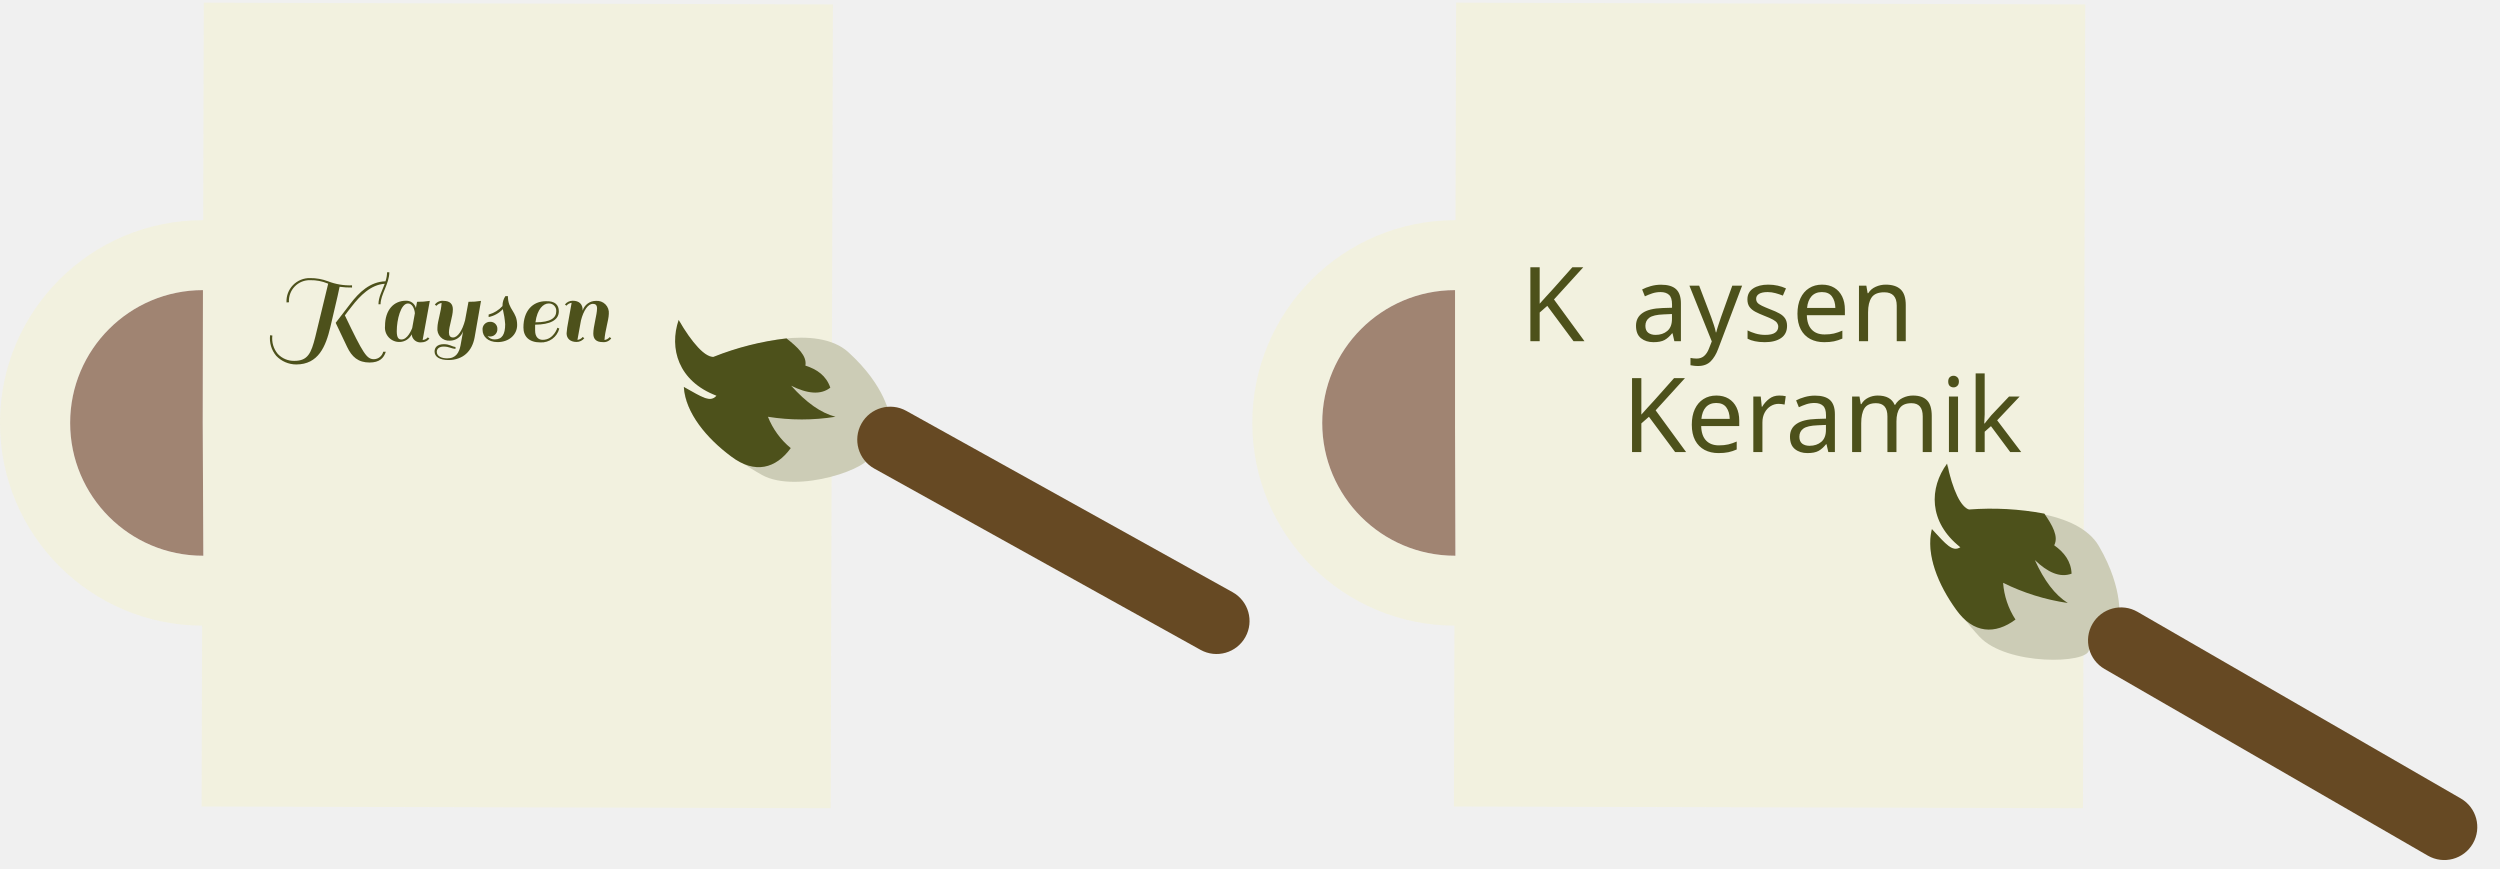
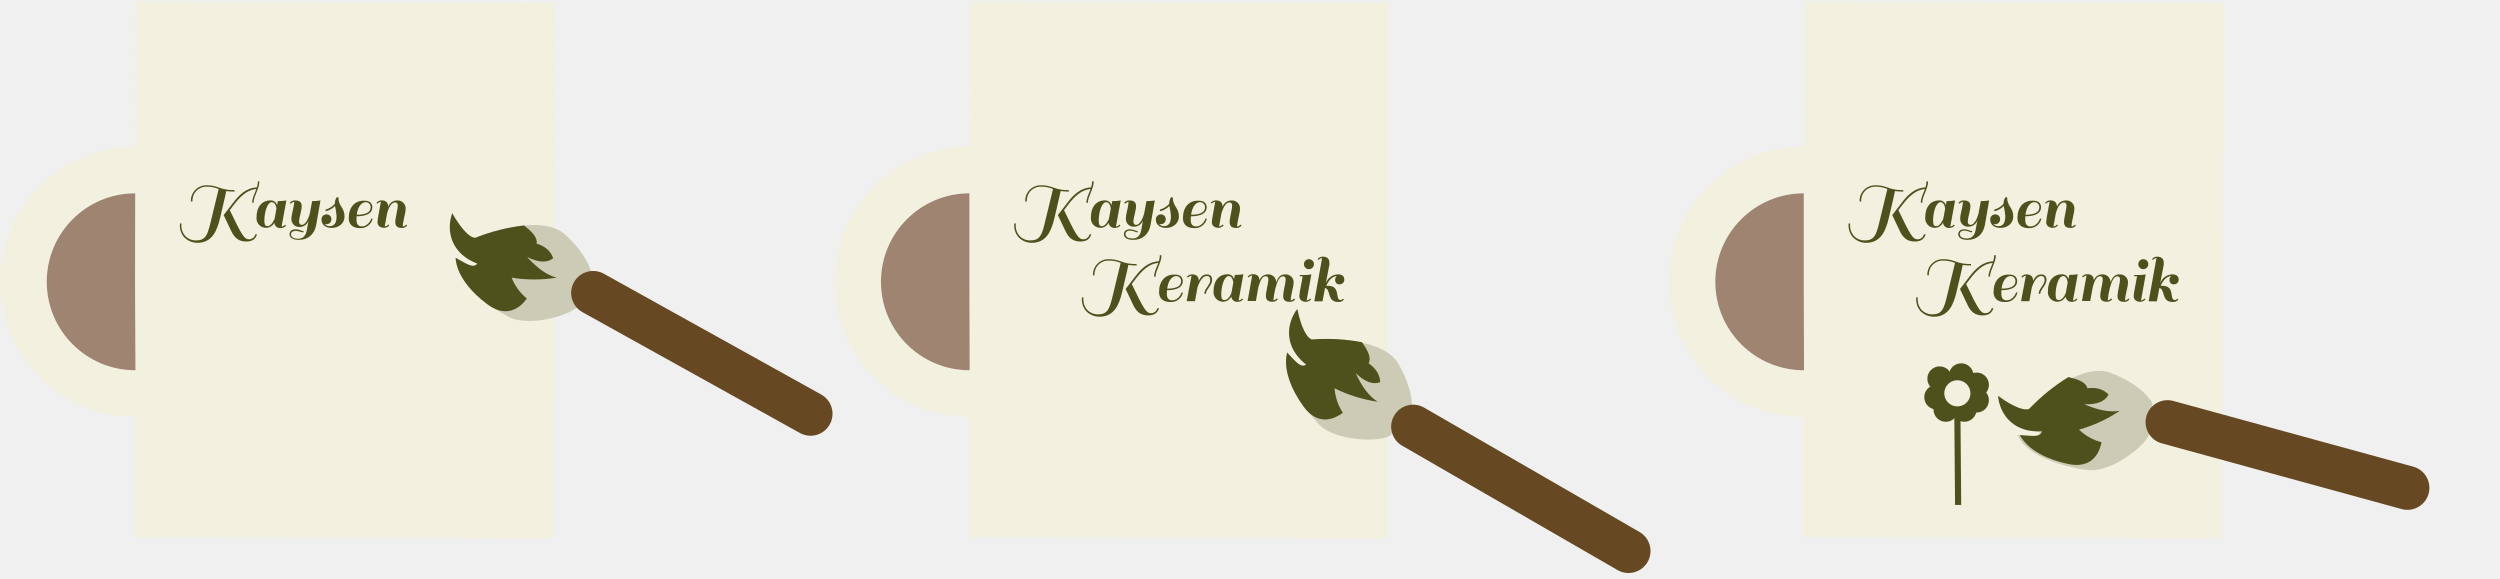
- <svg xmlns="http://www.w3.org/2000/svg" id="Layer_1" data-name="Layer 1" width="541" height="188" viewBox="0 0 541 188">
+ <svg xmlns="http://www.w3.org/2000/svg" id="Layer_1" data-name="Layer 1" width="812" height="188" viewBox="0 0 812 188">
  <g>
-     <g>
-       <polygon points="179.76 174.9 43.63 174.53 44.1 0.58 76 0.67 180.24 0.95 179.76 174.9" fill="#f2f1df" />
-       <circle cx="43.87" cy="91.52" r="43.87" fill="#f2f1df" />
-       <path d="M43.87,91.52,44,120.26h-.08a28.74,28.74,0,0,1,0-57.48Z" fill="#fff" />
-       <path d="M43.87,91.52,44,120.26h-.08a28.74,28.74,0,0,1,0-57.48Z" fill="#a08472" />
-     </g>
-     <path d="M192.55,90.23s-.71-6.57-9.05-14.09c-3.38-3-8.8-3.44-14.05-2.83a64,64,0,0,0-15.07,4c-3.41-.92-5.48-4-7.25-7.64-1,4.87-1,9.86,7.92,16-.9,1.56-3.94.15-7.07-1.9.21,8.17,11.28,15.88,16.89,19,7.61,4.25,24.25-1.61,23.44-4.51Z" fill="#ccccb6" />
-     <path d="M174.29,79.12c.37-2.12-1.7-4-4.09-5.89a61.86,61.86,0,0,0-15.82,4c-1.78.11-4.63-3-7.52-8-2.09,6.12-.12,13.26,8.19,16.4-1.38,1.55-3,.36-7.07-1.9.38,5.67,4.91,11.09,10.27,15.07,5.11,3.86,9.67,2.59,12.87-1.83a16.76,16.76,0,0,1-4.94-6.78,46.26,46.26,0,0,0,14.62,0c-3.19-.84-6.3-3.06-9.59-6.72,3.47,1.73,6.37,2.06,8.47.42C178.8,81.31,176.82,79.92,174.29,79.12Z" fill="#4d511b" />
-     <rect x="220.82" y="67.25" width="14.28" height="95.06" rx="7.14" transform="translate(16.9 258.28) rotate(-60.94)" fill="#664923" />
-     <g>
-       <path d="M62,65.45a5,5,0,0,1,5.11-5.27,10.64,10.64,0,0,1,3.87.69,13.08,13.08,0,0,0,5.2.88v.47a18.21,18.21,0,0,1-2.69-.16c-.11.54-.42,2.11-2,8.72-1,4.19-2.58,8.09-7.4,8.09A6,6,0,0,1,59.77,77a5.83,5.83,0,0,1-1.32-4.46l.49.07a5.18,5.18,0,0,0,1.19,4,4.76,4.76,0,0,0,3.59,1.48c2.91,0,3.63-1.7,4.5-5.15,1.64-6.82,2.58-10.63,2.8-11.55l-.15-.06a9.39,9.39,0,0,0-3.72-.7,4.48,4.48,0,0,0-4.62,4.78Zm22.25-6.53c0,2.47-1.9,4.82-1.9,6.93H81.9c0-1.55.8-2.94,1.36-4.44-3,.18-5.35,2.58-7.15,4.91-.65.81-1.12,1.43-1.48,1.93,4,8.36,4.73,9.48,6.3,9.48a2.11,2.11,0,0,0,2-1.62h.56c-.43,1.39-1.39,2.34-3.52,2.34-2.44,0-3.83-1.21-4.86-3.39l-2.47-5.2,3.21-4.17c1.83-2.4,4.23-4.73,7.57-4.82a6.13,6.13,0,0,0,.34-1.95Z" fill="#4d511b" />
-       <path d="M91.46,73.58A1.61,1.61,0,0,0,92.58,73l.34.27a2.13,2.13,0,0,1-1.68.81,1.88,1.88,0,0,1-2.15-1.73A3,3,0,0,1,86.58,74a3.1,3.1,0,0,1-3.26-3.45c0-3.5,1.91-5.47,4.51-5.47A2.12,2.12,0,0,1,90,66.66c.07-.43.14-.81.25-1.35a16,16,0,0,0,2.76-.2ZM89.2,71c.09-.42.24-1.36.58-3.22-.09-1.08-.63-2.11-1.48-2.11-1.59,0-2.44,3.56-2.44,6,0,1.44.4,1.79,1,1.79C88.14,73.51,89,71.5,89.2,71Z" fill="#4d511b" />
-       <path d="M95.56,65.56a1.84,1.84,0,0,0-1.12.62l-.34-.26A2,2,0,0,1,96,65.11c1.34,0,2,.65,2,1.84,0,1.52-.85,3.65-.85,5,0,.72.29,1.08.89,1.08,1,0,2-1.46,2.6-3.72l.74-4a15,15,0,0,0,2.71-.2L102.71,73c-.54,3-2.51,4.91-5.67,4.91-1.9,0-3-.69-3-1.84,0-.78.5-1.59,2-1.59,1.28,0,1.59.47,2.53.61l0,.4C97.58,75.44,97.24,75,96,75c-1,0-1.48.51-1.48,1.12,0,1,1.06,1.43,2.27,1.43,1.88,0,2.57-1.27,2.87-2.8l.56-3.09a3,3,0,0,1-2.85,2.06,2.52,2.52,0,0,1-2.71-2.82C94.69,69.43,95.47,67.48,95.56,65.56Z" fill="#4d511b" />
-       <path d="M109.32,70.17a20.85,20.85,0,0,0-.51-3.27,5.75,5.75,0,0,1-3.07,1.71v-.54a6.31,6.31,0,0,0,3-1.84v-.09a3.67,3.67,0,0,1,.63-2.06h.54c0,3,2,3.29,2,6.25,0,2.11-1.77,3.7-4.23,3.7-2.15,0-3.25-1.28-3.25-2.6a1.6,1.6,0,0,1,1.66-1.79,1.49,1.49,0,0,1,1.54,1.54,1.55,1.55,0,0,1-1.52,1.64,2,2,0,0,1-.61-.09,1.9,1.9,0,0,0,1.57.72C108.67,73.45,109.32,72.33,109.32,70.17Z" fill="#4d511b" />
-       <path d="M120.93,67.37c0,1.91-1.9,2.87-5.13,2.89,0,.41,0,.83,0,1.28,0,1.44.77,2,1.64,2,2.38,0,3.18-2.6,3.18-2.62l.41.18a4,4,0,0,1-4.08,3c-2.47,0-3.68-1.28-3.68-3.23,0-3.61,2-5.69,4.86-5.69C120.12,65.11,120.93,66,120.93,67.37Zm-5.06,2.38c3.34,0,4.5-1,4.5-2.38a1.57,1.57,0,0,0-1.64-1.7C117.57,65.67,116.25,66.88,115.87,69.75Z" fill="#4d511b" />
-       <path d="M130.81,73.58a1.83,1.83,0,0,0,1.13-.63l.33.27a2,2,0,0,1-1.88.81c-1.35,0-2-.65-2-1.84,0-1.52.81-4.12.81-5.44,0-.72-.32-1-.92-1-1,0-2,1.39-2.56,3.61l-.76,4.19a1.65,1.65,0,0,0,1.14-.63l.34.27a2.13,2.13,0,0,1-1.68.81c-1.39,0-2.15-.78-2.15-1.86a18.19,18.19,0,0,1,.35-2.47l.74-4.14a1.65,1.65,0,0,0-1.12.62l-.33-.26a2.12,2.12,0,0,1,1.68-.81c1.39,0,2.15.72,2.15,2v.14a3,3,0,0,1,2.87-2.11,2.58,2.58,0,0,1,2.8,2.82C131.71,69.34,130.9,71.65,130.81,73.58Z" fill="#4d511b" />
-     </g>
+     <polygon points="179.76 174.9 43.63 174.53 44.1 0.58 76 0.67 180.24 0.95 179.76 174.9" fill="#f2f1df" />
+     <circle cx="43.87" cy="91.52" r="43.87" fill="#f2f1df" />
+     <path d="M43.87,91.52,44,120.26h-.08a28.74,28.74,0,0,1,0-57.48Z" fill="#fff" />
+     <path d="M43.87,91.52,44,120.26h-.08a28.74,28.74,0,0,1,0-57.48Z" fill="#a08472" />
+   </g>
+   <path d="M192.55,90.23s-.71-6.57-9.05-14.09c-3.38-3-8.8-3.44-14.05-2.83a64,64,0,0,0-15.07,4c-3.41-.92-5.48-4-7.25-7.64-1,4.87-1,9.86,7.92,16-.9,1.56-3.94.15-7.07-1.9.21,8.17,11.28,15.88,16.89,19,7.61,4.25,24.25-1.61,23.44-4.51Z" fill="#ccccb6" />
+   <path d="M174.29,79.12c.37-2.12-1.7-4-4.09-5.89a61.86,61.86,0,0,0-15.82,4c-1.78.11-4.63-3-7.52-8-2.09,6.12-.12,13.26,8.19,16.4-1.38,1.55-3,.36-7.07-1.9.38,5.67,4.91,11.09,10.27,15.07,5.11,3.86,9.67,2.59,12.87-1.83a16.76,16.76,0,0,1-4.94-6.78,46.26,46.26,0,0,0,14.62,0c-3.19-.84-6.3-3.06-9.59-6.72,3.47,1.73,6.37,2.06,8.47.42C178.8,81.31,176.82,79.92,174.29,79.12Z" fill="#4d511b" />
+   <rect x="220.82" y="67.25" width="14.28" height="95.06" rx="7.14" transform="translate(16.9 258.28) rotate(-60.94)" fill="#664923" />
+   <g>
+     <path d="M62,65.45a5,5,0,0,1,5.11-5.27,10.64,10.64,0,0,1,3.87.69,13.08,13.08,0,0,0,5.2.88v.47a18.21,18.21,0,0,1-2.69-.16c-.11.54-.42,2.11-2,8.72-1,4.19-2.58,8.09-7.4,8.09A6,6,0,0,1,59.77,77a5.83,5.83,0,0,1-1.32-4.46l.49.07a5.18,5.18,0,0,0,1.19,4,4.76,4.76,0,0,0,3.59,1.48c2.91,0,3.63-1.7,4.5-5.15,1.64-6.82,2.58-10.63,2.8-11.55l-.15-.06a9.39,9.39,0,0,0-3.72-.7,4.48,4.48,0,0,0-4.62,4.78Zm22.25-6.53c0,2.47-1.9,4.82-1.9,6.93H81.9c0-1.55.8-2.94,1.36-4.44-3,.18-5.35,2.58-7.15,4.91-.65.81-1.12,1.43-1.48,1.93,4,8.36,4.73,9.48,6.3,9.48a2.11,2.11,0,0,0,2-1.62h.56c-.43,1.39-1.39,2.34-3.52,2.34-2.44,0-3.83-1.21-4.86-3.39l-2.47-5.2,3.21-4.17c1.83-2.4,4.23-4.73,7.57-4.82a6.13,6.13,0,0,0,.34-1.95Z" fill="#4d511b" />
+     <path d="M91.46,73.58A1.61,1.61,0,0,0,92.58,73l.34.27a2.13,2.13,0,0,1-1.68.81,1.88,1.88,0,0,1-2.15-1.73A3,3,0,0,1,86.58,74a3.1,3.1,0,0,1-3.26-3.45c0-3.5,1.91-5.47,4.51-5.47A2.12,2.12,0,0,1,90,66.66c.07-.43.14-.81.25-1.35a16,16,0,0,0,2.76-.2ZM89.2,71c.09-.42.24-1.36.58-3.22-.09-1.08-.63-2.11-1.48-2.11-1.59,0-2.44,3.56-2.44,6,0,1.44.4,1.79,1,1.79C88.14,73.51,89,71.5,89.2,71Z" fill="#4d511b" />
+     <path d="M95.56,65.56a1.84,1.84,0,0,0-1.12.62l-.34-.26A2,2,0,0,1,96,65.11c1.34,0,2,.65,2,1.84,0,1.52-.85,3.65-.85,5,0,.72.29,1.08.89,1.08,1,0,2-1.46,2.6-3.72l.74-4a15,15,0,0,0,2.71-.2L102.71,73c-.54,3-2.51,4.91-5.67,4.91-1.9,0-3-.69-3-1.84,0-.78.5-1.59,2-1.59,1.28,0,1.59.47,2.53.61l0,.4C97.58,75.44,97.24,75,96,75c-1,0-1.48.51-1.48,1.12,0,1,1.06,1.43,2.27,1.43,1.88,0,2.57-1.27,2.87-2.8l.56-3.09a3,3,0,0,1-2.85,2.06,2.52,2.52,0,0,1-2.71-2.82C94.69,69.43,95.47,67.48,95.56,65.56Z" fill="#4d511b" />
+     <path d="M109.32,70.17a20.85,20.85,0,0,0-.51-3.27,5.75,5.75,0,0,1-3.07,1.71v-.54a6.31,6.31,0,0,0,3-1.84v-.09a3.67,3.67,0,0,1,.63-2.06h.54c0,3,2,3.29,2,6.25,0,2.11-1.77,3.7-4.23,3.7-2.15,0-3.25-1.28-3.25-2.6a1.6,1.6,0,0,1,1.66-1.79,1.49,1.49,0,0,1,1.54,1.54,1.55,1.55,0,0,1-1.52,1.64,2,2,0,0,1-.61-.09,1.9,1.9,0,0,0,1.57.72C108.67,73.45,109.32,72.33,109.32,70.17Z" fill="#4d511b" />
+     <path d="M120.93,67.37c0,1.91-1.9,2.87-5.13,2.89,0,.41,0,.83,0,1.28,0,1.44.77,2,1.64,2,2.38,0,3.18-2.6,3.18-2.62l.41.18a4,4,0,0,1-4.08,3c-2.47,0-3.68-1.28-3.68-3.23,0-3.61,2-5.69,4.86-5.69C120.12,65.11,120.93,66,120.93,67.37Zm-5.06,2.38c3.34,0,4.5-1,4.5-2.38a1.57,1.57,0,0,0-1.64-1.7C117.57,65.67,116.25,66.88,115.87,69.75Z" fill="#4d511b" />
+     <path d="M130.81,73.58a1.83,1.83,0,0,0,1.13-.63l.33.27a2,2,0,0,1-1.88.81c-1.35,0-2-.65-2-1.84,0-1.52.81-4.12.81-5.44,0-.72-.32-1-.92-1-1,0-2,1.39-2.56,3.61l-.76,4.19a1.65,1.65,0,0,0,1.14-.63l.34.27a2.13,2.13,0,0,1-1.68.81c-1.39,0-2.15-.78-2.15-1.86a18.19,18.19,0,0,1,.35-2.47l.74-4.14a1.65,1.65,0,0,0-1.12.62l-.33-.26a2.12,2.12,0,0,1,1.68-.81c1.39,0,2.15.72,2.15,2v.14a3,3,0,0,1,2.87-2.11,2.58,2.58,0,0,1,2.8,2.82C131.71,69.34,130.9,71.65,130.81,73.58Z" fill="#4d511b" />
  </g>
  <g>
-     <g>
-       <polygon points="450.76 174.9 314.63 174.53 315.1 0.58 347 0.67 451.24 0.95 450.76 174.9" fill="#f2f1df" />
-       <circle cx="314.87" cy="91.52" r="43.87" fill="#f2f1df" />
-       <path d="M314.87,91.52l.08,28.74h-.08a28.74,28.74,0,0,1,0-57.48Z" fill="#fff" />
-       <path d="M314.87,91.52l.08,28.74h-.08a28.74,28.74,0,0,1,0-57.48Z" fill="#a08472" />
-     </g>
-     <text transform="translate(329 73.83)" font-size="22.41" fill="#4d511b" font-family="Sail-Regular, Sail">
-       <tspan letter-spacing="-0.01em">K</tspan>
-       <tspan x="24" y="0">aysen</tspan>
-     </text>
-     <text transform="translate(351 97.83)" font-size="22.41" fill="#4d511b" font-family="Sail-Regular, Sail">Keramik</text>
-     <path d="M458.51,134.37s1.34-6.47-4.3-16.18c-2.28-3.94-7.32-6-12.51-7a63.94,63.94,0,0,0-15.56-.84c-3-1.92-4-5.51-4.56-9.49-2.41,4.33-4,9.07,2.65,17.64-1.34,1.21-3.8-1.06-6.15-4-2.3,7.84,5.88,18.57,10.26,23.26,5.94,6.37,23.58,5.89,23.7,2.88Z" fill="#ccccb6" />
-     <path d="M444.53,118c1-1.91-.41-4.35-2.13-6.85a62.15,62.15,0,0,0-16.31-.89c-1.72-.42-3.53-4.2-4.75-9.93-3.83,5.21-4.1,12.61,2.89,18.1-1.79,1.06-3-.55-6.17-3.93-1.35,5.52,1.34,12,5.26,17.45,3.72,5.22,8.46,5.38,12.83,2.12a16.8,16.8,0,0,1-2.68-7.95,46.77,46.77,0,0,0,14,4.37c-2.79-1.76-5.1-4.82-7.13-9.29,2.79,2.68,5.46,3.87,7.95,2.94C448.18,121.47,446.71,119.55,444.53,118Z" fill="#4d511b" />
-     <rect x="486.82" y="111.25" width="14.28" height="95.06" rx="7.14" transform="translate(109.48 507.17) rotate(-60)" fill="#664923" />
+     <polygon points="450.76 174.9 314.63 174.53 315.1 0.58 347 0.67 451.24 0.95 450.76 174.9" fill="#f2f1df" />
+     <circle cx="314.87" cy="91.52" r="43.87" fill="#f2f1df" />
+     <path d="M314.87,91.52l.08,28.74h-.08a28.74,28.74,0,0,1,0-57.48Z" fill="#fff" />
+     <path d="M314.87,91.52l.08,28.74h-.08a28.74,28.74,0,0,1,0-57.48Z" fill="#a08472" />
  </g>
+   <g>
+     <path d="M333,65.45a5,5,0,0,1,5.11-5.27,10.64,10.64,0,0,1,3.87.69,13.08,13.08,0,0,0,5.2.88v.47a18.21,18.21,0,0,1-2.69-.16c-.11.54-.42,2.11-2,8.72-1,4.19-2.58,8.09-7.4,8.09A6,6,0,0,1,330.77,77a5.83,5.83,0,0,1-1.32-4.46l.49.07a5.18,5.18,0,0,0,1.19,4,4.76,4.76,0,0,0,3.59,1.48c2.91,0,3.63-1.7,4.5-5.15,1.64-6.82,2.58-10.63,2.8-11.55l-.15-.06a9.39,9.39,0,0,0-3.72-.7,4.48,4.48,0,0,0-4.62,4.78Zm22.25-6.53c0,2.47-1.9,4.82-1.9,6.93h-.49c0-1.55.8-2.94,1.36-4.44-3,.18-5.35,2.58-7.15,4.91-.65.81-1.12,1.43-1.48,1.93,4,8.36,4.73,9.48,6.3,9.48a2.11,2.11,0,0,0,2-1.62h.56c-.43,1.39-1.39,2.34-3.52,2.34-2.44,0-3.83-1.21-4.86-3.39l-2.47-5.2,3.21-4.17c1.83-2.4,4.23-4.73,7.57-4.82a6.13,6.13,0,0,0,.34-1.95Z" fill="#4d511b" />
+     <path d="M362.46,73.58a1.61,1.61,0,0,0,1.12-.63l.34.27a2.13,2.13,0,0,1-1.68.81,1.88,1.88,0,0,1-2.15-1.73A3,3,0,0,1,357.58,74a3.1,3.1,0,0,1-3.26-3.45c0-3.5,1.91-5.47,4.51-5.47A2.12,2.12,0,0,1,361,66.66c.07-.43.14-.81.25-1.35a16,16,0,0,0,2.76-.2ZM360.2,71c.09-.42.24-1.36.58-3.22-.09-1.08-.63-2.11-1.48-2.11-1.59,0-2.44,3.56-2.44,6,0,1.44.4,1.79,1,1.79C359.14,73.51,360,71.5,360.2,71Z" fill="#4d511b" />
+     <path d="M366.56,65.56a1.84,1.84,0,0,0-1.12.62l-.34-.26a2,2,0,0,1,1.89-.81c1.34,0,2,.65,2,1.84,0,1.52-.85,3.65-.85,5,0,.72.29,1.08.89,1.08,1,0,2-1.46,2.6-3.72l.74-4a15,15,0,0,0,2.71-.2L373.71,73c-.54,3-2.51,4.91-5.67,4.91-1.9,0-3-.69-3-1.84,0-.78.5-1.59,1.95-1.59,1.28,0,1.59.47,2.53.61l0,.4c-.94-.09-1.28-.58-2.49-.58-1,0-1.48.51-1.48,1.12,0,1,1.06,1.43,2.27,1.43,1.88,0,2.57-1.27,2.87-2.8l.56-3.09a3,3,0,0,1-2.85,2.06,2.52,2.52,0,0,1-2.71-2.82C365.69,69.43,366.47,67.48,366.56,65.56Z" fill="#4d511b" />
+     <path d="M380.32,70.17a20.85,20.85,0,0,0-.51-3.27,5.75,5.75,0,0,1-3.07,1.71v-.54a6.31,6.31,0,0,0,3-1.84v-.09a3.67,3.67,0,0,1,.63-2.06h.54c0,3,2,3.29,2,6.25,0,2.11-1.77,3.7-4.23,3.7-2.15,0-3.25-1.28-3.25-2.6a1.6,1.6,0,0,1,1.66-1.79,1.49,1.49,0,0,1,1.54,1.54,1.55,1.55,0,0,1-1.52,1.64,2,2,0,0,1-.61-.09,1.9,1.9,0,0,0,1.57.72C379.67,73.45,380.32,72.33,380.32,70.17Z" fill="#4d511b" />
+     <path d="M391.93,67.37c0,1.91-1.9,2.87-5.13,2.89,0,.41-.05.83-.05,1.28,0,1.44.77,2,1.64,2,2.38,0,3.18-2.6,3.18-2.62l.41.18a4,4,0,0,1-4.08,3c-2.47,0-3.68-1.28-3.68-3.23,0-3.61,1.95-5.69,4.86-5.69C391.12,65.11,391.93,66,391.93,67.37Zm-5.06,2.38c3.34,0,4.5-1,4.5-2.38a1.57,1.57,0,0,0-1.64-1.7C388.57,65.67,387.25,66.88,386.87,69.75Z" fill="#4d511b" />
+     <path d="M401.81,73.58a1.83,1.83,0,0,0,1.13-.63l.33.27a2,2,0,0,1-1.88.81c-1.35,0-2-.65-2-1.84,0-1.52.81-4.12.81-5.44,0-.72-.32-1-.92-1-1,0-1.95,1.39-2.56,3.61l-.76,4.19a1.65,1.65,0,0,0,1.14-.63l.34.27a2.13,2.13,0,0,1-1.68.81c-1.39,0-2.15-.78-2.15-1.86a18.19,18.19,0,0,1,.35-2.47l.74-4.14a1.65,1.65,0,0,0-1.12.62l-.33-.26a2.12,2.12,0,0,1,1.68-.81c1.39,0,2.15.72,2.15,2v.14a3,3,0,0,1,2.87-2.11,2.58,2.58,0,0,1,2.8,2.82C402.71,69.34,401.9,71.65,401.81,73.58Z" fill="#4d511b" />
+   </g>
+   <g>
+     <path d="M355,89.45a5,5,0,0,1,5.11-5.27,10.64,10.64,0,0,1,3.87.69,13.08,13.08,0,0,0,5.2.88v.47a18.21,18.21,0,0,1-2.69-.16c-.11.54-.42,2.11-2,8.72-1,4.19-2.58,8.09-7.4,8.09a6,6,0,0,1-4.35-1.86,5.83,5.83,0,0,1-1.32-4.46l.49.07a5.18,5.18,0,0,0,1.19,4,4.76,4.76,0,0,0,3.59,1.48c2.91,0,3.63-1.7,4.5-5.15,1.64-6.82,2.58-10.63,2.8-11.55l-.15-.06a9.39,9.39,0,0,0-3.72-.7,4.48,4.48,0,0,0-4.62,4.78Zm22.25-6.53c0,2.47-1.9,4.82-1.9,6.93h-.49c0-1.55.8-2.94,1.36-4.44-3,.18-5.35,2.58-7.15,4.91-.65.81-1.12,1.43-1.48,1.93,4,8.36,4.73,9.48,6.3,9.48a2.11,2.11,0,0,0,2-1.62h.56c-.43,1.39-1.39,2.34-3.52,2.34-2.44,0-3.83-1.21-4.86-3.39l-2.47-5.2,3.21-4.17c1.83-2.4,4.23-4.73,7.57-4.82a6.13,6.13,0,0,0,.34-2Z" fill="#4d511b" />
+     <path d="M384.17,91.37c0,1.91-1.91,2.87-5.13,2.89,0,.41-.05.83-.05,1.28,0,1.44.76,2,1.64,2,2.37,0,3.18-2.6,3.18-2.62l.4.18a3.94,3.94,0,0,1-4.07,3c-2.47,0-3.68-1.28-3.68-3.23,0-3.61,2-5.69,4.86-5.69C383.36,89.11,384.17,90,384.17,91.37Zm-5.07,2.38c3.34,0,4.51-1,4.51-2.38a1.57,1.57,0,0,0-1.64-1.7C380.81,89.67,379.49,90.88,379.1,93.75Z" fill="#4d511b" />
+     <path d="M385.51,89.92a2.13,2.13,0,0,1,1.68-.81c1.39,0,2.16.72,2.16,2v.14c.69-1.46,1.5-2.11,2.62-2.11s1.72.54,1.72,1.79c0,1.77-2,3.07-2,4.48h-.54c0-1.61,1.93-2.86,1.93-4.39,0-1.19-.54-1.37-1.14-1.37-1.86,0-2.92,3.5-3,3.72v0l-.81,4.46h-2.69L387,89.56a1.63,1.63,0,0,0-1.12.62Z" fill="#4d511b" />
+     <path d="M402.3,97.58a1.61,1.61,0,0,0,1.12-.63l.34.27a2.13,2.13,0,0,1-1.68.81,1.89,1.89,0,0,1-2.16-1.73A3,3,0,0,1,397.41,98a3.1,3.1,0,0,1-3.25-3.45c0-3.5,1.91-5.47,4.51-5.47a2.12,2.12,0,0,1,2.17,1.55c.07-.43.14-.81.25-1.35a16,16,0,0,0,2.76-.2ZM400,95c.09-.42.24-1.36.58-3.22-.09-1.08-.63-2.11-1.48-2.11-1.59,0-2.44,3.56-2.44,6,0,1.44.4,1.79,1,1.79C399,97.51,399.86,95.5,400,95Z" fill="#4d511b" />
+     <path d="M419.2,97.58a1.83,1.83,0,0,0,1.12-.63l.34.27a2,2,0,0,1-1.89.81c-1.34,0-2-.65-2-1.84,0-1.52.81-4.12.81-5.44,0-.72-.31-1-.92-1-1,0-1.79,1.48-2.4,3.86a27.24,27.24,0,0,0-.67,3.94,1.83,1.83,0,0,0,1.12-.63l.34.27a2,2,0,0,1-1.89.81c-1.34,0-2-.65-2-1.84,0-1.52.81-4.12.81-5.44,0-.72-.31-1-.92-1-1,0-1.75,1.37-2.33,3.56l-.81,4.49h-2.69l1.48-8.27a1.65,1.65,0,0,0-1.12.62l-.33-.26a2.12,2.12,0,0,1,1.68-.81c1.39,0,2.15.72,2.15,2v.07a2.77,2.77,0,0,1,2.65-2,2.55,2.55,0,0,1,2.77,2.6c.5-1.44,1.24-2.6,2.87-2.6a2.59,2.59,0,0,1,2.81,2.82C420.1,93.34,419.29,95.65,419.2,97.58Z" fill="#4d511b" />
+     <path d="M424.4,97.58a1.63,1.63,0,0,0,1.12-.63l.33.27a2.12,2.12,0,0,1-1.68.81c-1.39,0-2.15-.78-2.15-1.86a16.37,16.37,0,0,1,.36-2.44l.74-4h-.94l0-.4h1a15.93,15.93,0,0,0,2.75-.2Zm.62-13.4a1.63,1.63,0,1,1,0,3.25,1.63,1.63,0,0,1,0-3.25Z" fill="#4d511b" />
+     <path d="M436.19,97l.33.27a2,2,0,0,1-1.88.81c-3.74,0-2.29-4.17-4.28-4.53-.38,2.06-.61,3.18-.81,4.33h-2.67l2.54-14.08a1.69,1.69,0,0,0-1.13.63l-.33-.27a2.12,2.12,0,0,1,1.68-.81c1.39,0,2.15.72,2.15,2,0,.18,0,.38,0,.58L430.63,92a4.27,4.27,0,0,1,4.05-2.89c1.39,0,1.95.78,1.95,1.68a1.49,1.49,0,0,1-1.52,1.57A1.3,1.3,0,0,1,433.67,91a1.58,1.58,0,0,1,.54-1.37c-1.54.18-2.67,1.44-3.43,3.19a3.83,3.83,0,0,1,.54,0c4.3,0,2.18,4.62,4.06,4.62A.92.92,0,0,0,436.19,97Z" fill="#4d511b" />
+   </g>
+   <path d="M458.51,134.37s1.34-6.47-4.3-16.18c-2.28-3.94-7.32-6-12.51-7a63.94,63.94,0,0,0-15.56-.84c-3-1.92-4-5.51-4.56-9.49-2.41,4.33-4,9.07,2.65,17.64-1.34,1.21-3.8-1.06-6.15-4-2.3,7.84,5.88,18.57,10.26,23.26,5.94,6.37,23.58,5.89,23.7,2.88Z" fill="#ccccb6" />
+   <path d="M444.53,118c1-1.91-.41-4.35-2.13-6.85a62.15,62.15,0,0,0-16.31-.89c-1.72-.42-3.53-4.2-4.75-9.93-3.83,5.21-4.1,12.61,2.89,18.1-1.79,1.06-3-.55-6.17-3.93-1.35,5.52,1.34,12,5.26,17.45,3.72,5.22,8.46,5.38,12.83,2.12a16.8,16.8,0,0,1-2.68-7.95,46.77,46.77,0,0,0,14,4.37c-2.79-1.76-5.1-4.82-7.13-9.29,2.79,2.68,5.46,3.87,7.95,2.94C448.18,121.47,446.71,119.55,444.53,118Z" fill="#4d511b" />
+   <rect x="486.82" y="111.25" width="14.28" height="95.06" rx="7.14" transform="translate(109.48 507.17) rotate(-60)" fill="#664923" />
+   <g>
+     <polygon points="721.76 174.9 585.63 174.53 586.1 0.58 618 0.67 722.24 0.95 721.76 174.9" fill="#f2f1df" />
+     <circle cx="585.87" cy="91.52" r="43.87" fill="#f2f1df" />
+     <path d="M585.87,91.52l.08,28.74h-.08a28.74,28.74,0,0,1,0-57.48Z" fill="#fff" />
+     <path d="M585.87,91.52l.08,28.74h-.08a28.74,28.74,0,0,1,0-57.48Z" fill="#a08472" />
+   </g>
+   <g>
+     <path d="M604,65.45a5,5,0,0,1,5.11-5.27,10.64,10.64,0,0,1,3.87.69,13.08,13.08,0,0,0,5.2.88v.47a18.21,18.21,0,0,1-2.69-.16c-.11.54-.42,2.11-2,8.72-1,4.19-2.58,8.09-7.4,8.09A6,6,0,0,1,601.77,77a5.83,5.83,0,0,1-1.32-4.46l.49.07a5.18,5.18,0,0,0,1.19,4,4.76,4.76,0,0,0,3.59,1.48c2.91,0,3.63-1.7,4.5-5.15,1.64-6.82,2.58-10.63,2.8-11.55l-.15-.06a9.39,9.39,0,0,0-3.72-.7,4.48,4.48,0,0,0-4.62,4.78Zm22.25-6.53c0,2.47-1.9,4.82-1.9,6.93h-.49c0-1.55.8-2.94,1.36-4.44-3,.18-5.35,2.58-7.15,4.91-.65.81-1.12,1.43-1.48,1.93,4,8.36,4.73,9.48,6.3,9.48a2.11,2.11,0,0,0,2-1.62h.56c-.43,1.39-1.39,2.34-3.52,2.34-2.44,0-3.83-1.21-4.86-3.39l-2.47-5.2,3.21-4.17c1.83-2.4,4.23-4.73,7.57-4.82a6.13,6.13,0,0,0,.34-1.95Z" fill="#4d511b" />
+     <path d="M633.46,73.58a1.61,1.61,0,0,0,1.12-.63l.34.27a2.13,2.13,0,0,1-1.68.81,1.88,1.88,0,0,1-2.15-1.73A3,3,0,0,1,628.58,74a3.1,3.1,0,0,1-3.26-3.45c0-3.5,1.91-5.47,4.51-5.47A2.12,2.12,0,0,1,632,66.66c.07-.43.14-.81.25-1.35a16,16,0,0,0,2.76-.2ZM631.2,71c.09-.42.24-1.36.58-3.22-.09-1.08-.63-2.11-1.48-2.11-1.59,0-2.44,3.56-2.44,6,0,1.44.4,1.79,1,1.79C630.14,73.51,631,71.5,631.2,71Z" fill="#4d511b" />
+     <path d="M637.56,65.56a1.84,1.84,0,0,0-1.12.62l-.34-.26a2,2,0,0,1,1.89-.81c1.34,0,2,.65,2,1.84,0,1.52-.85,3.65-.85,5,0,.72.29,1.08.89,1.08,1,0,2-1.46,2.6-3.72l.74-4a15,15,0,0,0,2.71-.2L644.71,73c-.54,3-2.51,4.91-5.67,4.91-1.9,0-3-.69-3-1.84,0-.78.5-1.59,1.95-1.59,1.28,0,1.59.47,2.53.61l0,.4c-.94-.09-1.28-.58-2.49-.58-1,0-1.48.51-1.48,1.12,0,1,1.06,1.43,2.27,1.43,1.88,0,2.57-1.27,2.87-2.8l.56-3.09a3,3,0,0,1-2.85,2.06,2.52,2.52,0,0,1-2.71-2.82C636.69,69.43,637.47,67.48,637.56,65.56Z" fill="#4d511b" />
+     <path d="M651.32,70.17a20.85,20.85,0,0,0-.51-3.27,5.75,5.75,0,0,1-3.07,1.71v-.54a6.31,6.31,0,0,0,3-1.84v-.09a3.67,3.67,0,0,1,.63-2.06h.54c0,3,2,3.29,2,6.25,0,2.11-1.77,3.7-4.23,3.7-2.15,0-3.25-1.28-3.25-2.6a1.6,1.6,0,0,1,1.66-1.79,1.49,1.49,0,0,1,1.54,1.54,1.55,1.55,0,0,1-1.52,1.64,2,2,0,0,1-.61-.09,1.9,1.9,0,0,0,1.57.72C650.67,73.45,651.32,72.33,651.32,70.17Z" fill="#4d511b" />
+     <path d="M662.93,67.37c0,1.91-1.9,2.87-5.13,2.89,0,.41,0,.83,0,1.28,0,1.44.77,2,1.64,2,2.38,0,3.18-2.6,3.18-2.62l.41.18a4,4,0,0,1-4.08,3c-2.47,0-3.68-1.28-3.68-3.23,0-3.61,1.95-5.69,4.86-5.69C662.12,65.11,662.93,66,662.93,67.37Zm-5.06,2.38c3.34,0,4.5-1,4.5-2.38a1.57,1.57,0,0,0-1.64-1.7C659.57,65.67,658.25,66.88,657.87,69.75Z" fill="#4d511b" />
+     <path d="M672.81,73.58a1.83,1.83,0,0,0,1.13-.63l.33.27a2,2,0,0,1-1.88.81c-1.35,0-2-.65-2-1.84,0-1.52.81-4.12.81-5.44,0-.72-.32-1-.92-1-1,0-2,1.39-2.56,3.61l-.76,4.19a1.65,1.65,0,0,0,1.14-.63l.34.27a2.13,2.13,0,0,1-1.68.81c-1.39,0-2.15-.78-2.15-1.86a18.19,18.19,0,0,1,.35-2.47l.74-4.14a1.65,1.65,0,0,0-1.12.62l-.33-.26a2.12,2.12,0,0,1,1.68-.81c1.39,0,2.15.72,2.15,2v.14a3,3,0,0,1,2.87-2.11,2.58,2.58,0,0,1,2.8,2.82C673.71,69.34,672.9,71.65,672.81,73.58Z" fill="#4d511b" />
+   </g>
+   <g>
+     <path d="M626,89.45a5,5,0,0,1,5.11-5.27,10.64,10.64,0,0,1,3.87.69,13.08,13.08,0,0,0,5.2.88v.47a18.21,18.21,0,0,1-2.69-.16c-.11.54-.42,2.11-2,8.72-1,4.19-2.58,8.09-7.4,8.09a6,6,0,0,1-4.35-1.86,5.83,5.83,0,0,1-1.32-4.46l.49.07a5.18,5.18,0,0,0,1.19,4,4.76,4.76,0,0,0,3.59,1.48c2.91,0,3.63-1.7,4.5-5.15,1.64-6.82,2.58-10.63,2.8-11.55l-.15-.06a9.39,9.39,0,0,0-3.72-.7,4.48,4.48,0,0,0-4.62,4.78Zm22.25-6.53c0,2.47-1.9,4.82-1.9,6.93h-.49c0-1.55.8-2.94,1.36-4.44-3,.18-5.35,2.58-7.15,4.91-.65.81-1.12,1.43-1.48,1.93,4,8.36,4.73,9.48,6.3,9.48a2.11,2.11,0,0,0,2-1.62h.56c-.43,1.39-1.39,2.34-3.52,2.34-2.44,0-3.83-1.21-4.86-3.39l-2.47-5.2,3.21-4.17c1.83-2.4,4.23-4.73,7.57-4.82a6.13,6.13,0,0,0,.34-2Z" fill="#4d511b" />
+     <path d="M655.17,91.37c0,1.91-1.91,2.87-5.13,2.89,0,.41,0,.83,0,1.28,0,1.44.76,2,1.64,2,2.37,0,3.18-2.6,3.18-2.62l.4.18a3.94,3.94,0,0,1-4.07,3c-2.47,0-3.68-1.28-3.68-3.23,0-3.61,1.95-5.69,4.86-5.69C654.36,89.11,655.17,90,655.17,91.37Zm-5.07,2.38c3.34,0,4.51-1,4.51-2.38a1.57,1.57,0,0,0-1.64-1.7C651.81,89.67,650.49,90.88,650.1,93.75Z" fill="#4d511b" />
+     <path d="M656.51,89.92a2.13,2.13,0,0,1,1.68-.81c1.39,0,2.16.72,2.16,2v.14c.69-1.46,1.5-2.11,2.62-2.11s1.72.54,1.72,1.79c0,1.77-2,3.07-2,4.48h-.54c0-1.61,1.93-2.86,1.93-4.39,0-1.19-.54-1.37-1.14-1.37-1.86,0-2.92,3.5-3,3.72v0l-.81,4.46h-2.69L658,89.56a1.63,1.63,0,0,0-1.12.62Z" fill="#4d511b" />
+     <path d="M673.3,97.58a1.61,1.61,0,0,0,1.12-.63l.34.27a2.13,2.13,0,0,1-1.68.81,1.89,1.89,0,0,1-2.16-1.73A3,3,0,0,1,668.41,98a3.1,3.1,0,0,1-3.25-3.45c0-3.5,1.91-5.47,4.51-5.47a2.12,2.12,0,0,1,2.17,1.55c.07-.43.14-.81.25-1.35a16,16,0,0,0,2.76-.2ZM671,95c.09-.42.24-1.36.58-3.22-.09-1.08-.63-2.11-1.48-2.11-1.59,0-2.44,3.56-2.44,6,0,1.44.4,1.79,1,1.79C670,97.51,670.86,95.5,671,95Z" fill="#4d511b" />
+     <path d="M690.2,97.58a1.83,1.83,0,0,0,1.12-.63l.34.27a2,2,0,0,1-1.89.81c-1.34,0-2-.65-2-1.84,0-1.52.81-4.12.81-5.44,0-.72-.31-1-.92-1-1,0-1.79,1.48-2.4,3.86a27.24,27.24,0,0,0-.67,3.94,1.83,1.83,0,0,0,1.12-.63l.34.27a2,2,0,0,1-1.89.81c-1.34,0-2-.65-2-1.84,0-1.52.81-4.12.81-5.44,0-.72-.31-1-.92-1-1,0-1.75,1.37-2.33,3.56l-.81,4.49h-2.69l1.48-8.27a1.65,1.65,0,0,0-1.12.62l-.33-.26a2.12,2.12,0,0,1,1.68-.81c1.39,0,2.15.72,2.15,2v.07a2.77,2.77,0,0,1,2.65-2,2.55,2.55,0,0,1,2.77,2.6c.5-1.44,1.24-2.6,2.87-2.6a2.59,2.59,0,0,1,2.81,2.82C691.1,93.34,690.29,95.65,690.2,97.58Z" fill="#4d511b" />
+     <path d="M695.4,97.58a1.63,1.63,0,0,0,1.12-.63l.33.27a2.12,2.12,0,0,1-1.68.81c-1.39,0-2.15-.78-2.15-1.86a16.37,16.37,0,0,1,.36-2.44l.74-4h-.94l0-.4h1a15.93,15.93,0,0,0,2.75-.2Zm.62-13.4a1.63,1.63,0,1,1,0,3.25,1.63,1.63,0,0,1,0-3.25Z" fill="#4d511b" />
+     <path d="M707.19,97l.33.27a2,2,0,0,1-1.88.81c-3.74,0-2.29-4.17-4.28-4.53-.38,2.06-.61,3.18-.81,4.33h-2.67l2.54-14.08a1.69,1.69,0,0,0-1.13.63l-.33-.27a2.12,2.12,0,0,1,1.68-.81c1.39,0,2.15.72,2.15,2,0,.18,0,.38,0,.58L701.63,92a4.27,4.27,0,0,1,4-2.89c1.39,0,2,.78,2,1.68a1.49,1.49,0,0,1-1.52,1.57A1.3,1.3,0,0,1,704.67,91a1.58,1.58,0,0,1,.54-1.37c-1.54.18-2.67,1.44-3.43,3.19a3.83,3.83,0,0,1,.54,0c4.3,0,2.18,4.62,4.06,4.62A.92.92,0,0,0,707.19,97Z" fill="#4d511b" />
+   </g>
+   <path d="M699.08,130.84S696,125,685.47,121.08c-4.26-1.58-9.44,0-14.1,2.56a63.84,63.84,0,0,0-12.54,9.25c-3.51.4-6.58-1.72-9.55-4.43.89,4.89,2.7,9.53,13.26,11.93-.26,1.79-3.61,1.61-7.27.85,3.2,7.51,16.34,10.6,22.71,11.43,8.63,1.14,21.94-10.44,20.11-12.84Z" fill="#ccccb6" />
+   <path d="M678,126.11c-.55-2.09-3.23-2.94-6.18-3.64a61.53,61.53,0,0,0-12.68,10.3c-1.56.84-5.44-.75-10.19-4.17.66,6.43,5.43,12.1,14.3,11.46-.61,2-2.55,1.58-7.22,1.24,2.72,5,9.1,8,15.63,9.39,6.26,1.37,9.87-1.7,10.92-7.05a16.7,16.7,0,0,1-7.32-4.09,46.19,46.19,0,0,0,13.27-6.14c-3.25.57-7-.14-11.52-2.09,3.87.11,6.64-.8,7.86-3.16C683,126.2,680.62,125.77,678,126.11Z" fill="#4d511b" />
+   <rect x="735.82" y="100.25" width="14.28" height="95.06" rx="7.14" transform="translate(404.15 825.3) rotate(-74.68)" fill="#664923" />
+   <circle cx="630" cy="123" r="4" fill="#4d511b" />
+   <circle cx="629" cy="129" r="4" fill="#4d511b" />
+   <circle cx="632" cy="133" r="4" fill="#4d511b" />
+   <circle cx="638" cy="133" r="4" fill="#4d511b" />
+   <circle cx="642" cy="130" r="4" fill="#4d511b" />
+   <circle cx="642" cy="125" r="4" fill="#4d511b" />
+   <circle cx="637" cy="122" r="4" fill="#4d511b" />
+   <circle cx="635.75" cy="127.75" r="4.25" fill="#f2f1df" />
+   <line x1="635.75" y1="134" x2="636" y2="164" fill="#664923" stroke="#4d511b" stroke-miterlimit="10" stroke-width="2" />
</svg>
